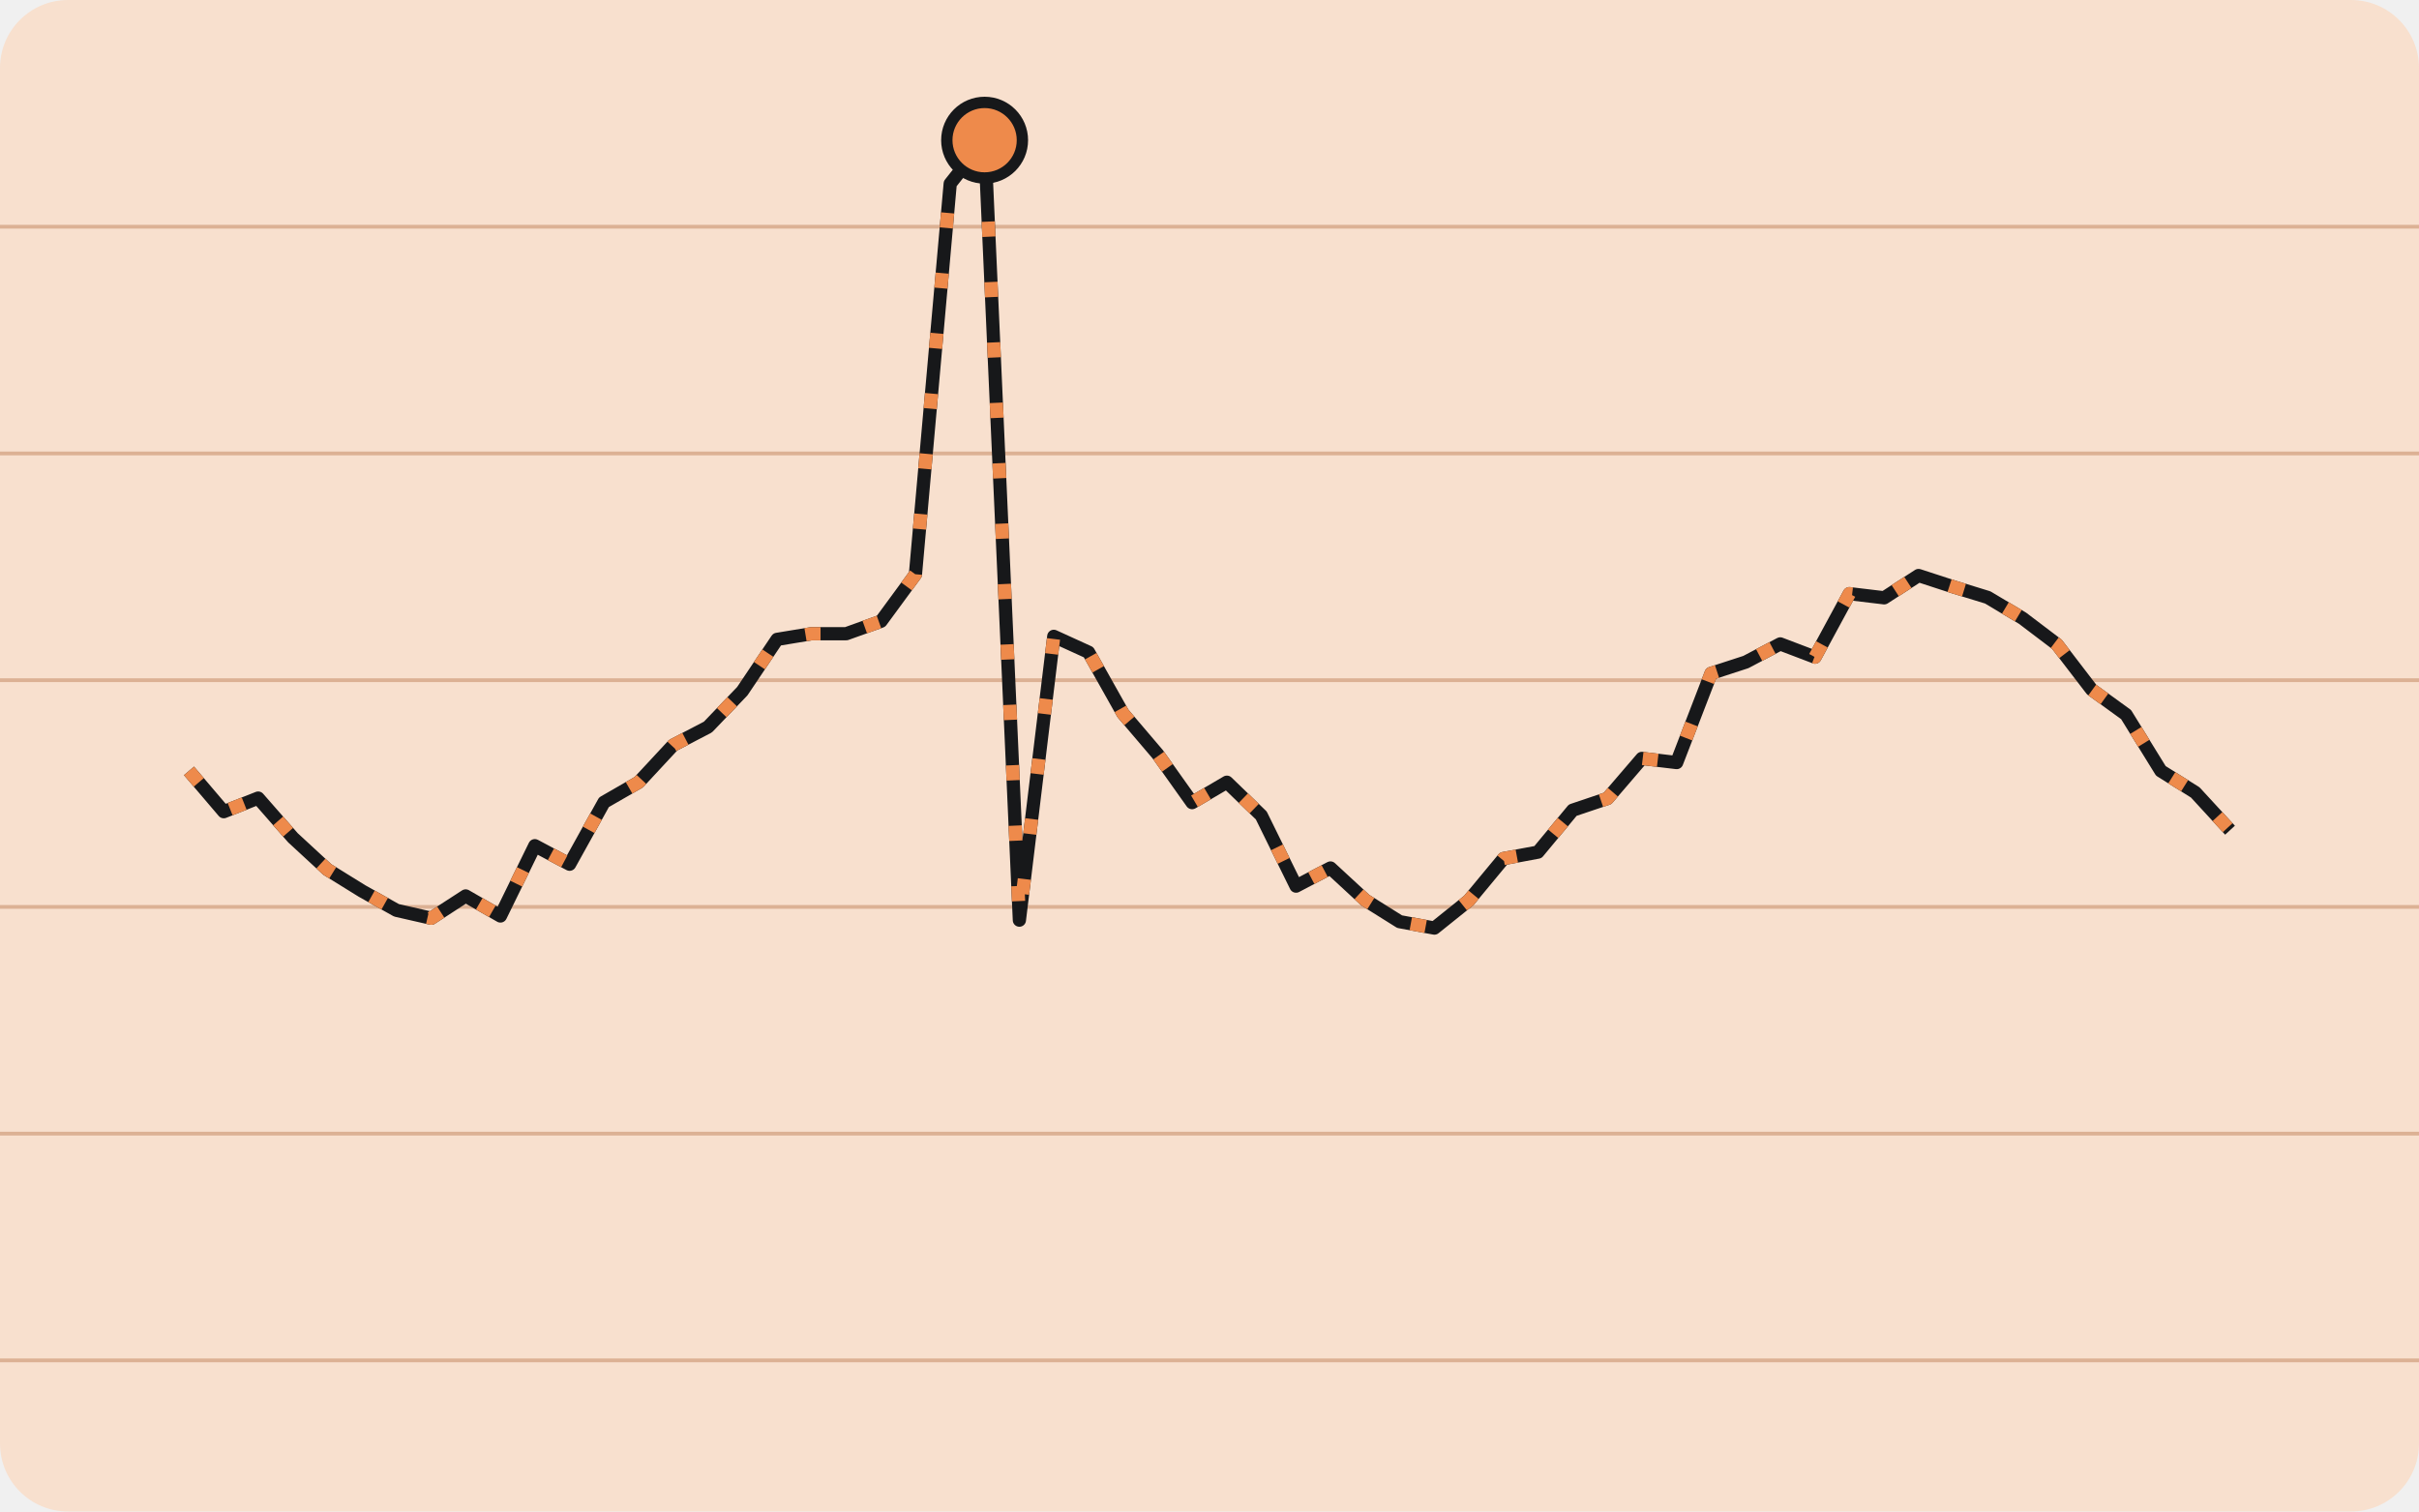
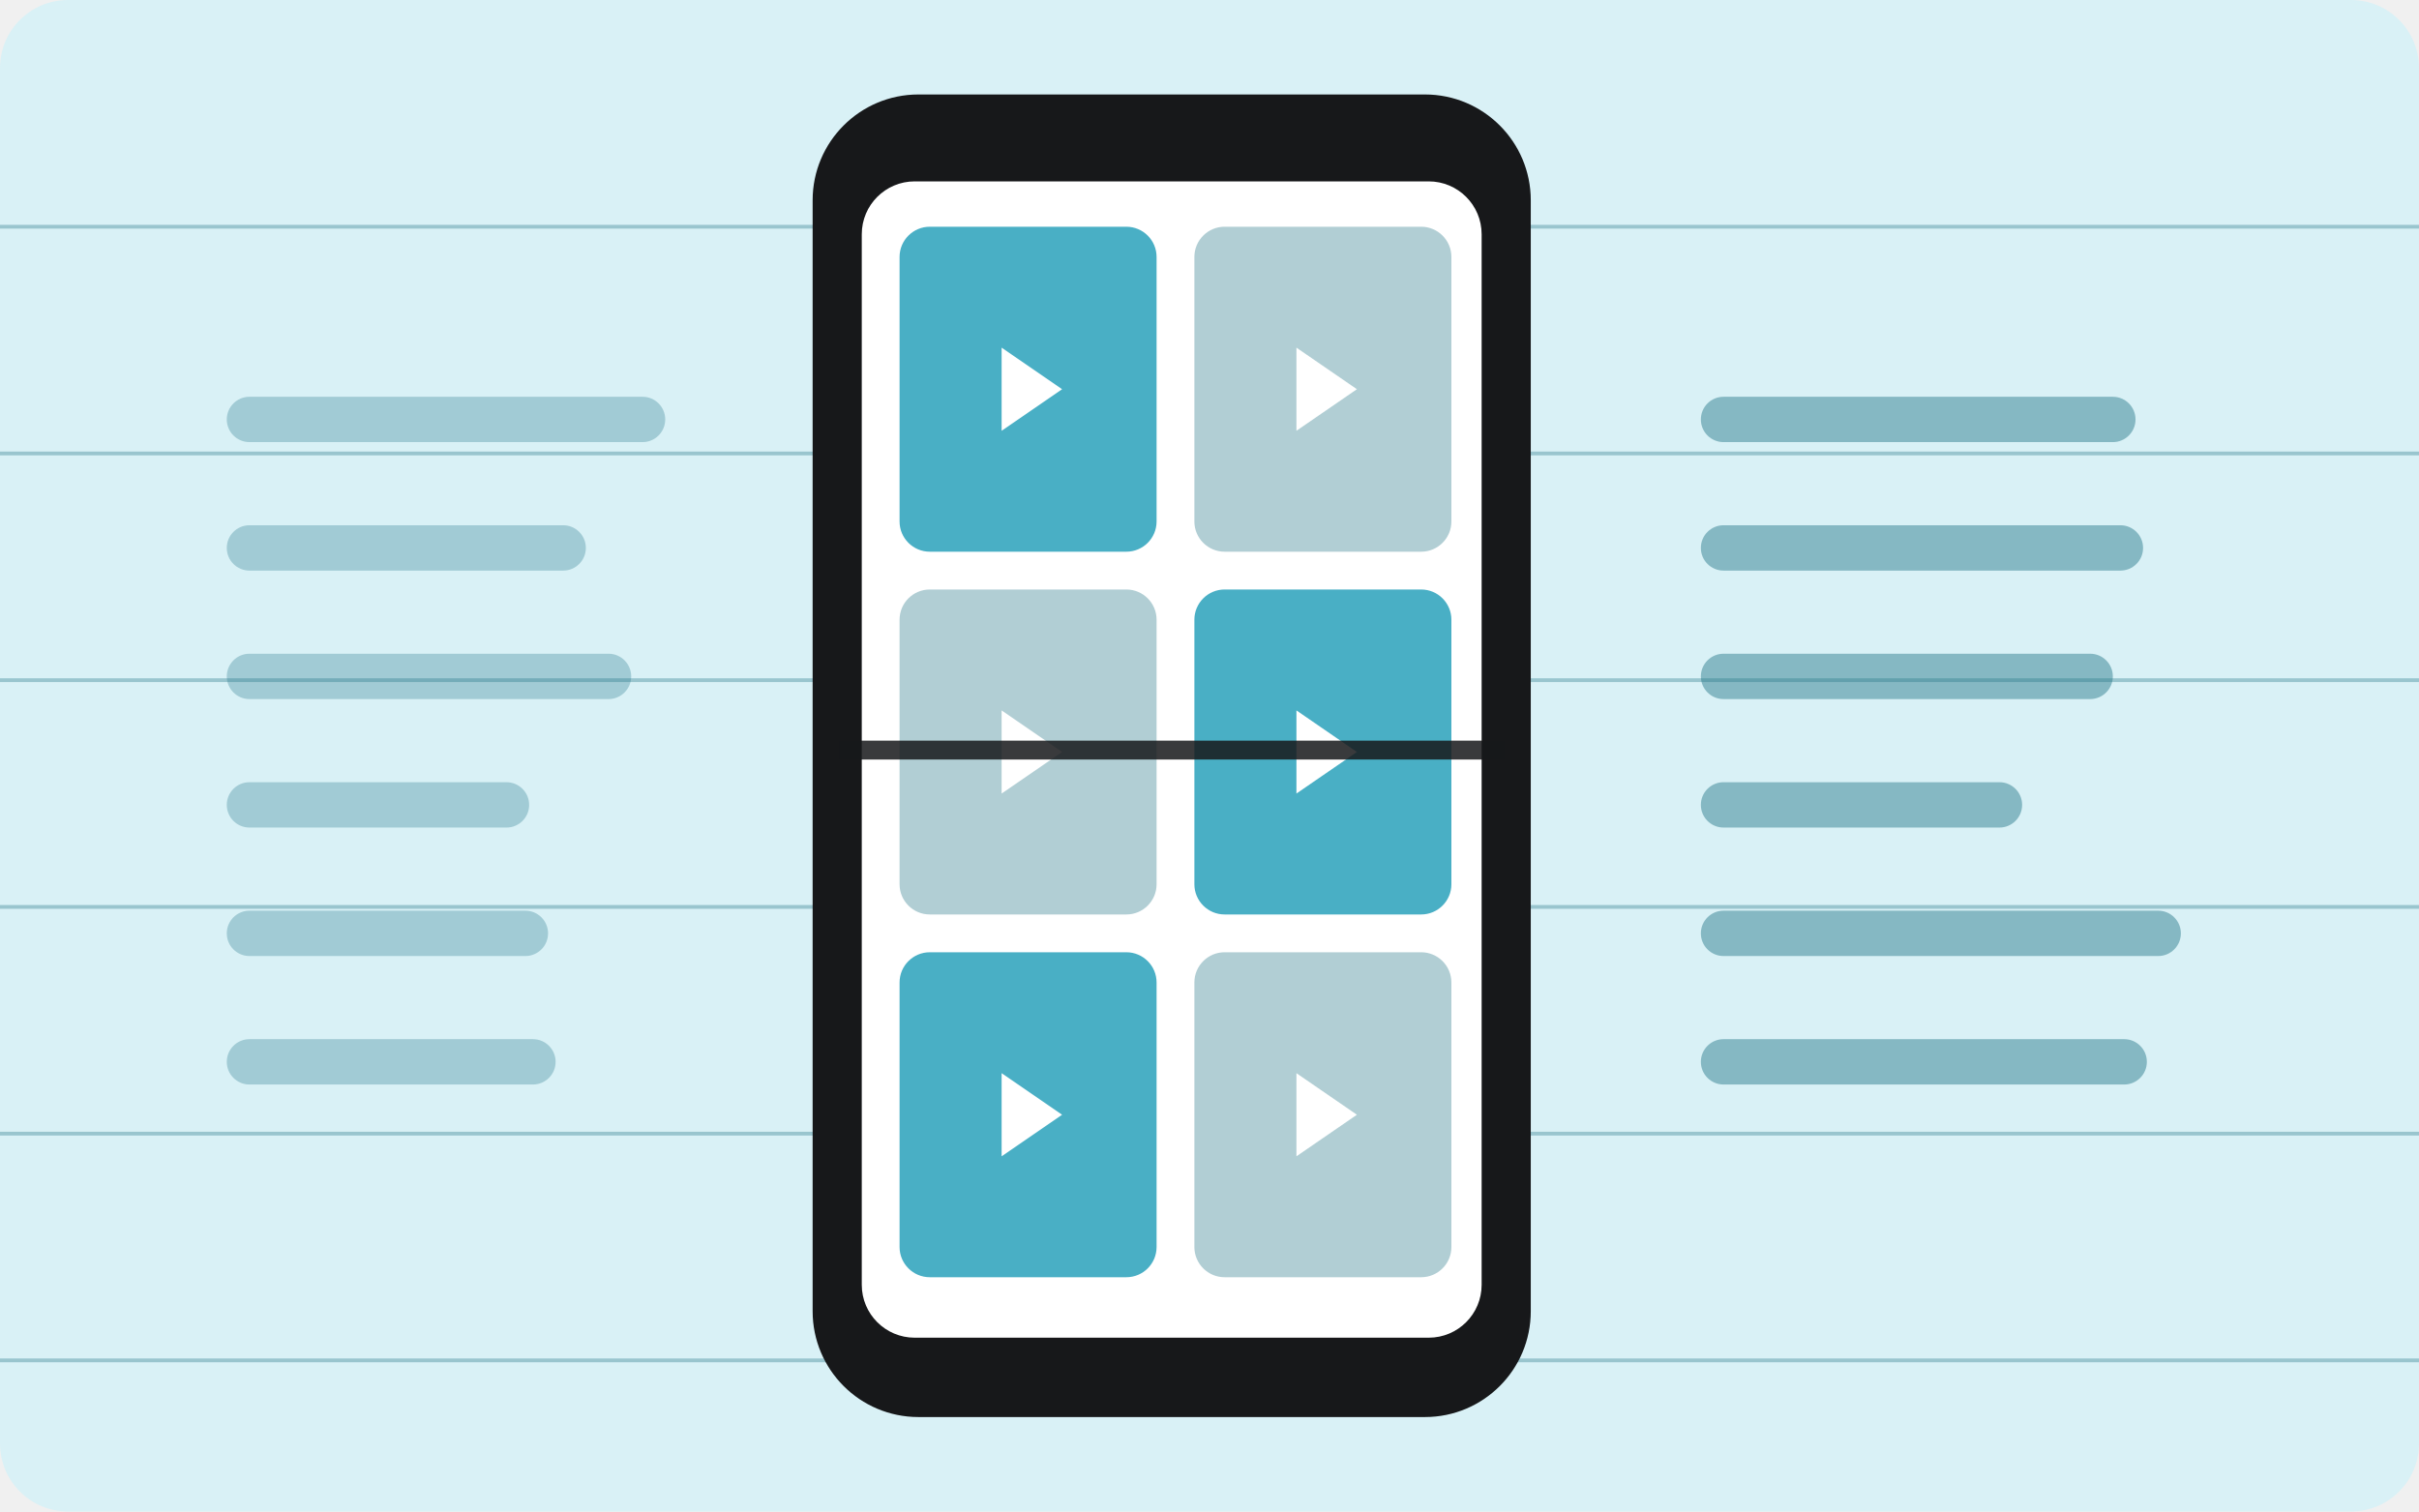
<svg xmlns="http://www.w3.org/2000/svg" viewBox="0 0 640 400" width="640" height="400" role="img" aria-hidden="true">
-   <rect width="640" height="400" rx="18" fill="#f8e0ce" />
-   <g opacity="0.35" stroke="#a85a28" stroke-width="1">
+   <rect width="640" height="400" rx="18" fill="#d9f1f6" />
+   <g opacity="0.35" stroke="#217485" stroke-width="1">
    <line x1="0" y1="60" x2="640" y2="60" />
    <line x1="0" y1="120" x2="640" y2="120" />
    <line x1="0" y1="180" x2="640" y2="180" />
    <line x1="0" y1="240" x2="640" y2="240" />
    <line x1="0" y1="300" x2="640" y2="300" />
    <line x1="0" y1="360" x2="640" y2="360" />
  </g>
-   <polyline points="50.0,204.0 59.2,214.8 68.3,211.2 77.5,221.7 86.6,230.1 95.8,235.8 104.9,240.9 114.1,243.0 123.2,237.1 132.4,242.4 141.5,223.8 150.7,228.7 159.8,212.3 169.0,207.0 178.1,197.2 187.3,192.4 196.4,182.9 205.6,169.2 214.7,167.7 223.9,167.7 233.1,164.4 242.2,152.0 251.4,48.6 260.5,37.1 269.7,243.5 278.8,168.4 288.0,172.6 297.1,188.8 306.3,199.6 315.4,212.4 324.6,207.0 333.7,215.8 342.9,234.5 352.0,229.7 361.2,238.2 370.3,243.9 379.5,245.6 388.6,238.3 397.8,227.2 406.9,225.5 416.1,214.4 425.3,211.3 434.4,200.7 443.6,201.8 452.7,178.2 461.9,175.2 471.0,170.4 480.2,173.9 489.3,157.1 498.5,158.2 507.6,152.3 516.8,155.3 525.9,158.1 535.1,163.6 544.2,170.5 553.4,182.5 562.5,189.1 571.7,204.0 580.8,209.7 590.0,219.7" fill="none" stroke="#17181a" stroke-width="3.5" stroke-linejoin="round" />
-   <polyline points="50.0,204.0 59.2,214.8 68.3,211.2 77.5,221.7 86.6,230.1 95.8,235.8 104.9,240.9 114.1,243.0 123.2,237.1 132.4,242.4 141.5,223.8 150.7,228.7 159.8,212.3 169.0,207.0 178.1,197.2 187.3,192.4 196.4,182.9 205.6,169.2 214.7,167.7 223.9,167.7 233.1,164.4 242.2,152.0 251.4,48.6 260.5,37.1 269.7,243.5 278.8,168.4 288.0,172.6 297.1,188.8 306.3,199.6 315.4,212.4 324.6,207.0 333.7,215.8 342.9,234.5 352.0,229.7 361.2,238.2 370.3,243.9 379.5,245.6 388.6,238.3 397.8,227.2 406.9,225.5 416.1,214.4 425.3,211.3 434.4,200.7 443.6,201.8 452.7,178.2 461.9,175.2 471.0,170.4 480.2,173.9 489.3,157.1 498.5,158.2 507.6,152.3 516.8,155.3 525.9,158.1 535.1,163.6 544.2,170.5 553.4,182.5 562.5,189.1 571.7,204.0 580.8,209.7 590.0,219.7" fill="none" stroke="#ee8a4b" stroke-width="3.5" stroke-dasharray="4 12" stroke-linejoin="round" />
-   <circle cx="260.5" cy="37.1" r="10" fill="#ee8a4b" stroke="#17181a" stroke-width="3" />
+   <rect x="215" y="25" width="190" height="350" rx="28" fill="#17181a" />
+   <rect x="228" y="48" width="164" height="306" rx="14" fill="#ffffff" />
+   <rect x="238" y="60" width="68" height="86" rx="8" fill="#36a7bf" fill-opacity="0.9" />
+   <path d="M265,92 l16,11 l-16,11z" fill="#ffffff" />
+   <rect x="316" y="60" width="68" height="86" rx="8" fill="#217485" fill-opacity="0.35" />
+   <path d="M343,92 l16,11 l-16,11z" fill="#ffffff" />
+   <rect x="238" y="156" width="68" height="86" rx="8" fill="#217485" fill-opacity="0.35" />
+   <path d="M265,188 l16,11 l-16,11z" fill="#ffffff" />
+   <rect x="316" y="156" width="68" height="86" rx="8" fill="#36a7bf" fill-opacity="0.9" />
+   <path d="M343,188 l16,11 l-16,11z" fill="#ffffff" />
+   <rect x="238" y="252" width="68" height="86" rx="8" fill="#36a7bf" fill-opacity="0.9" />
+   <path d="M265,284 l16,11 l-16,11z" fill="#ffffff" />
+   <rect x="316" y="252" width="68" height="86" rx="8" fill="#217485" fill-opacity="0.35" />
+   <path d="M343,284 l16,11 l-16,11z" fill="#ffffff" />
+   <rect x="222" y="196" width="176" height="5" fill="#17181a" fill-opacity="0.85" />
+   <rect x="450" y="105" width="115" height="12" rx="6" fill="#217485" fill-opacity="0.45" />
+   <rect x="60" y="105" width="116" height="12" rx="6" fill="#217485" fill-opacity="0.3" />
+   <rect x="450" y="139" width="117" height="12" rx="6" fill="#217485" fill-opacity="0.45" />
+   <rect x="60" y="139" width="95" height="12" rx="6" fill="#217485" fill-opacity="0.3" />
+   <rect x="450" y="173" width="109" height="12" rx="6" fill="#217485" fill-opacity="0.45" />
+   <rect x="60" y="173" width="107" height="12" rx="6" fill="#217485" fill-opacity="0.3" />
+   <rect x="450" y="207" width="85" height="12" rx="6" fill="#217485" fill-opacity="0.45" />
+   <rect x="60" y="207" width="80" height="12" rx="6" fill="#217485" fill-opacity="0.3" />
+   <rect x="450" y="241" width="127" height="12" rx="6" fill="#217485" fill-opacity="0.45" />
+   <rect x="60" y="241" width="85" height="12" rx="6" fill="#217485" fill-opacity="0.3" />
+   <rect x="450" y="275" width="118" height="12" rx="6" fill="#217485" fill-opacity="0.45" />
+   <rect x="60" y="275" width="87" height="12" rx="6" fill="#217485" fill-opacity="0.3" />
</svg>
